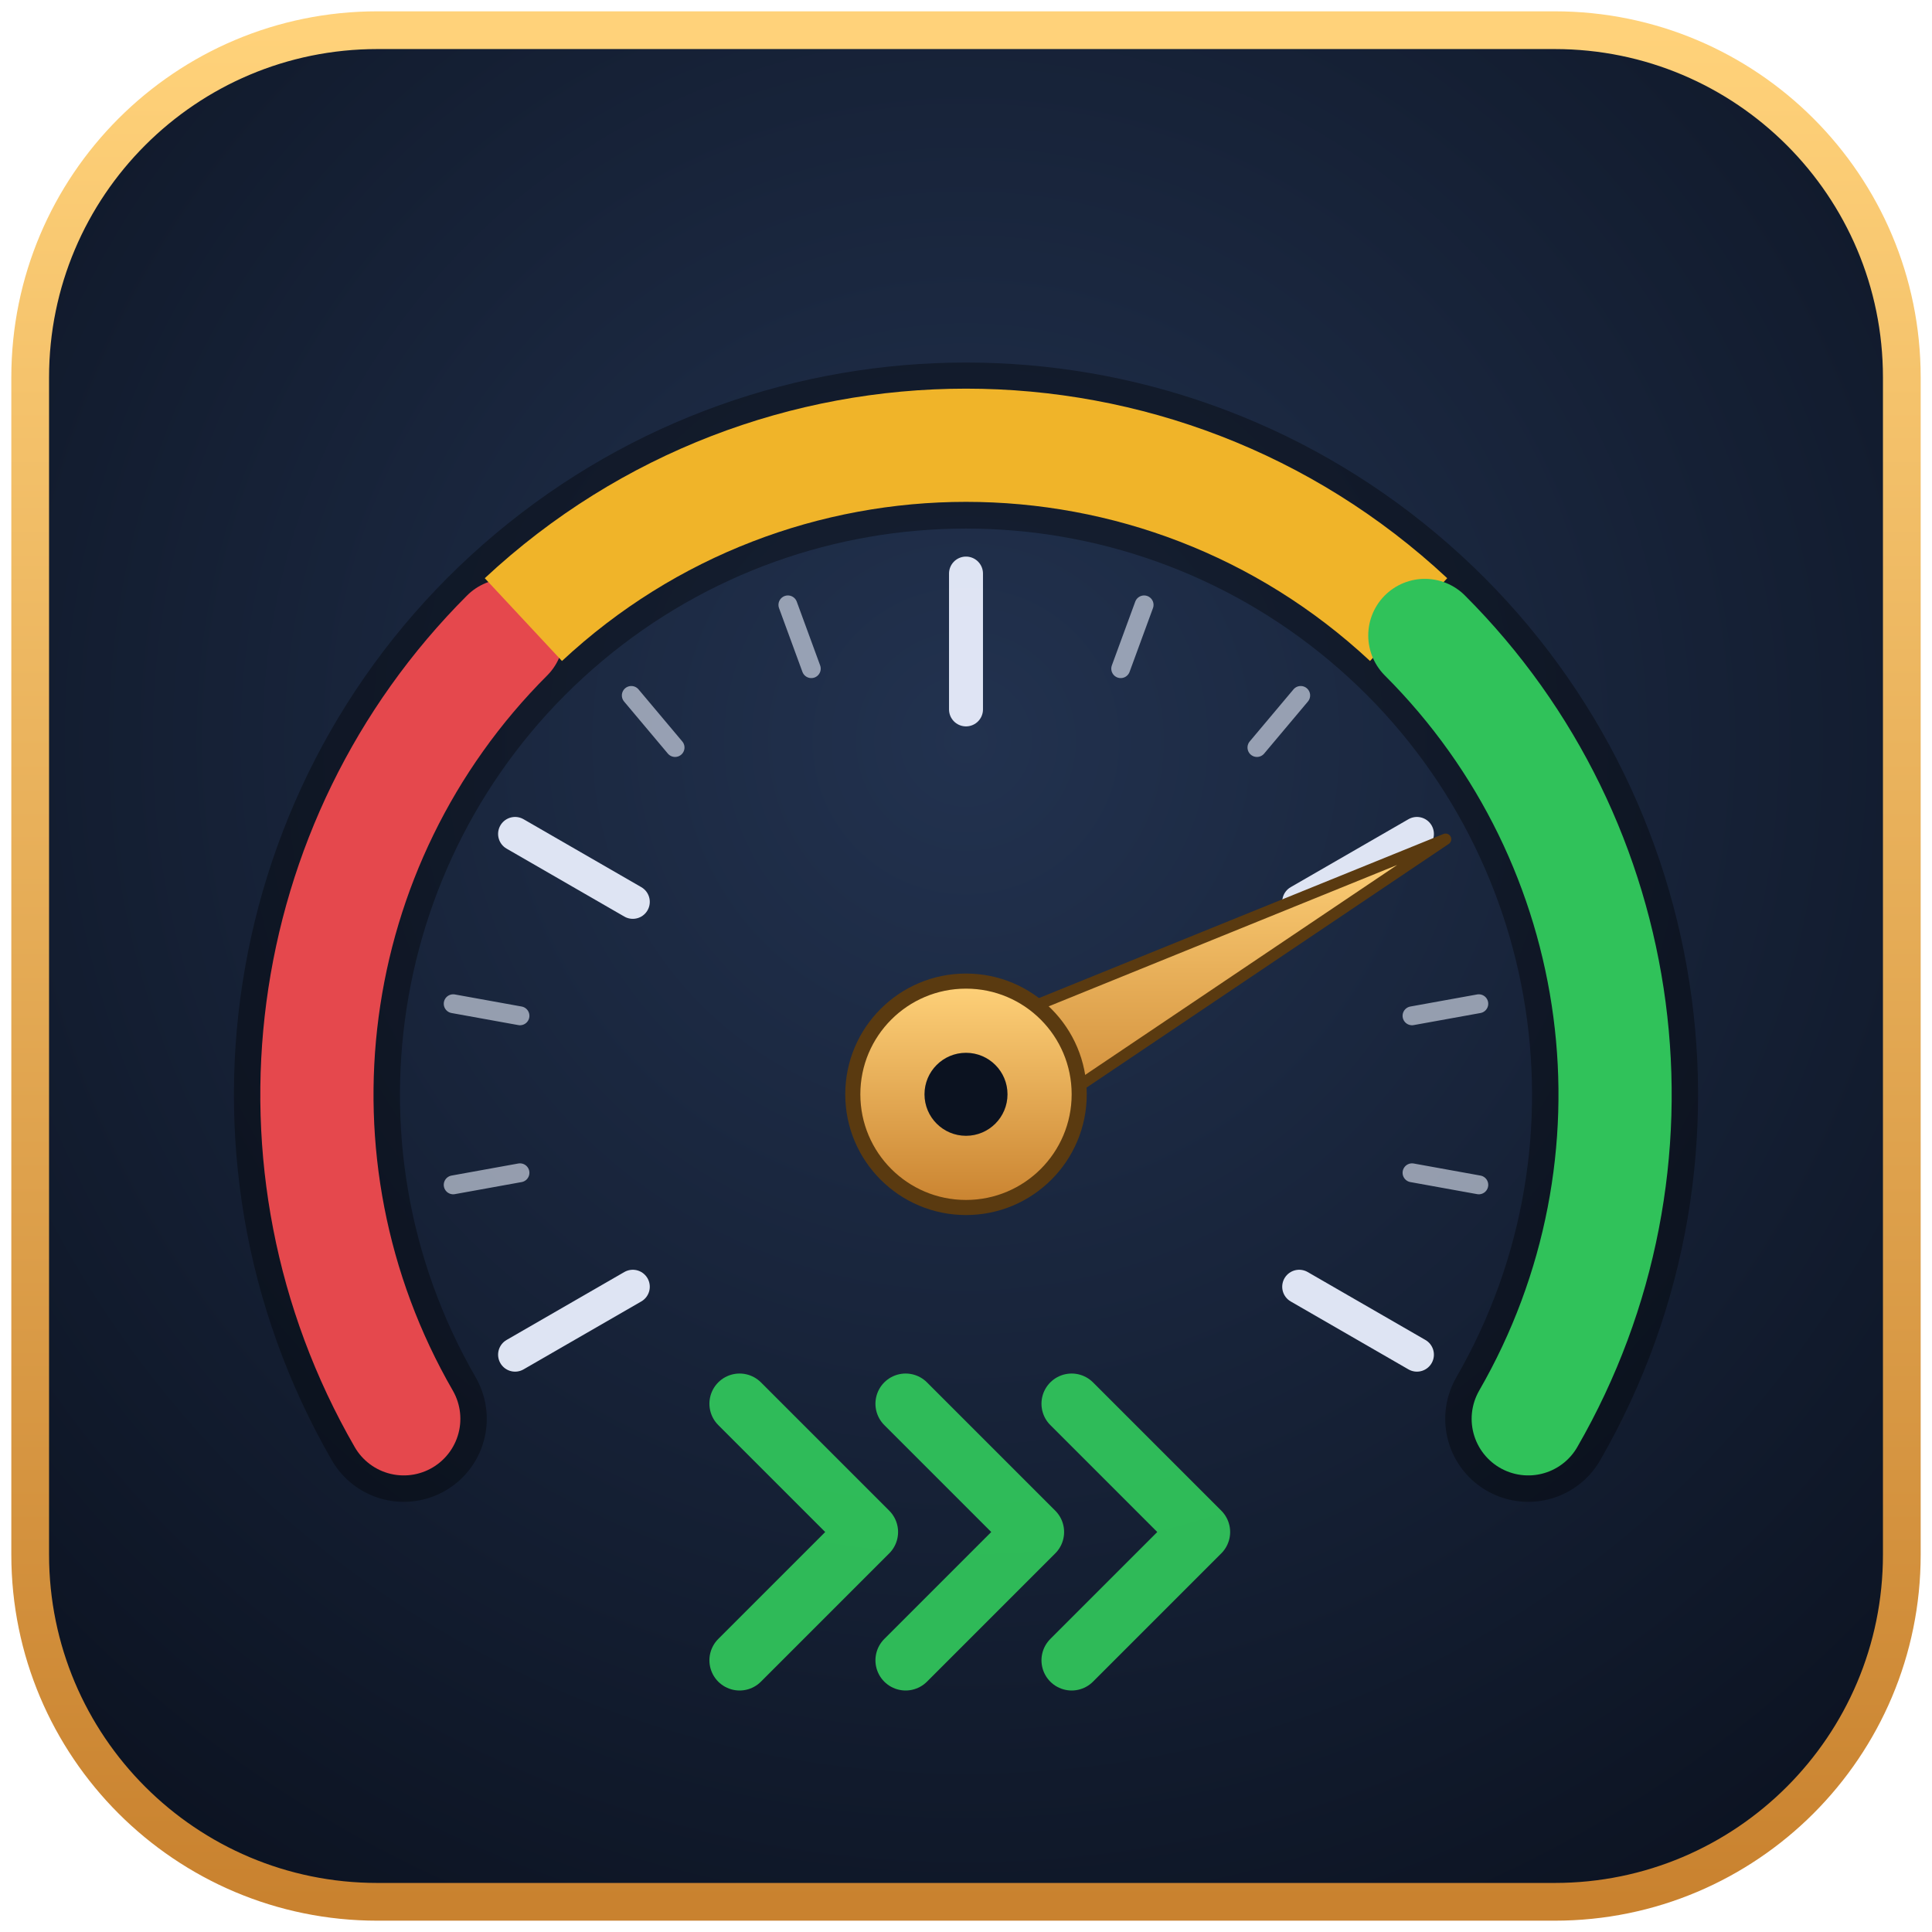
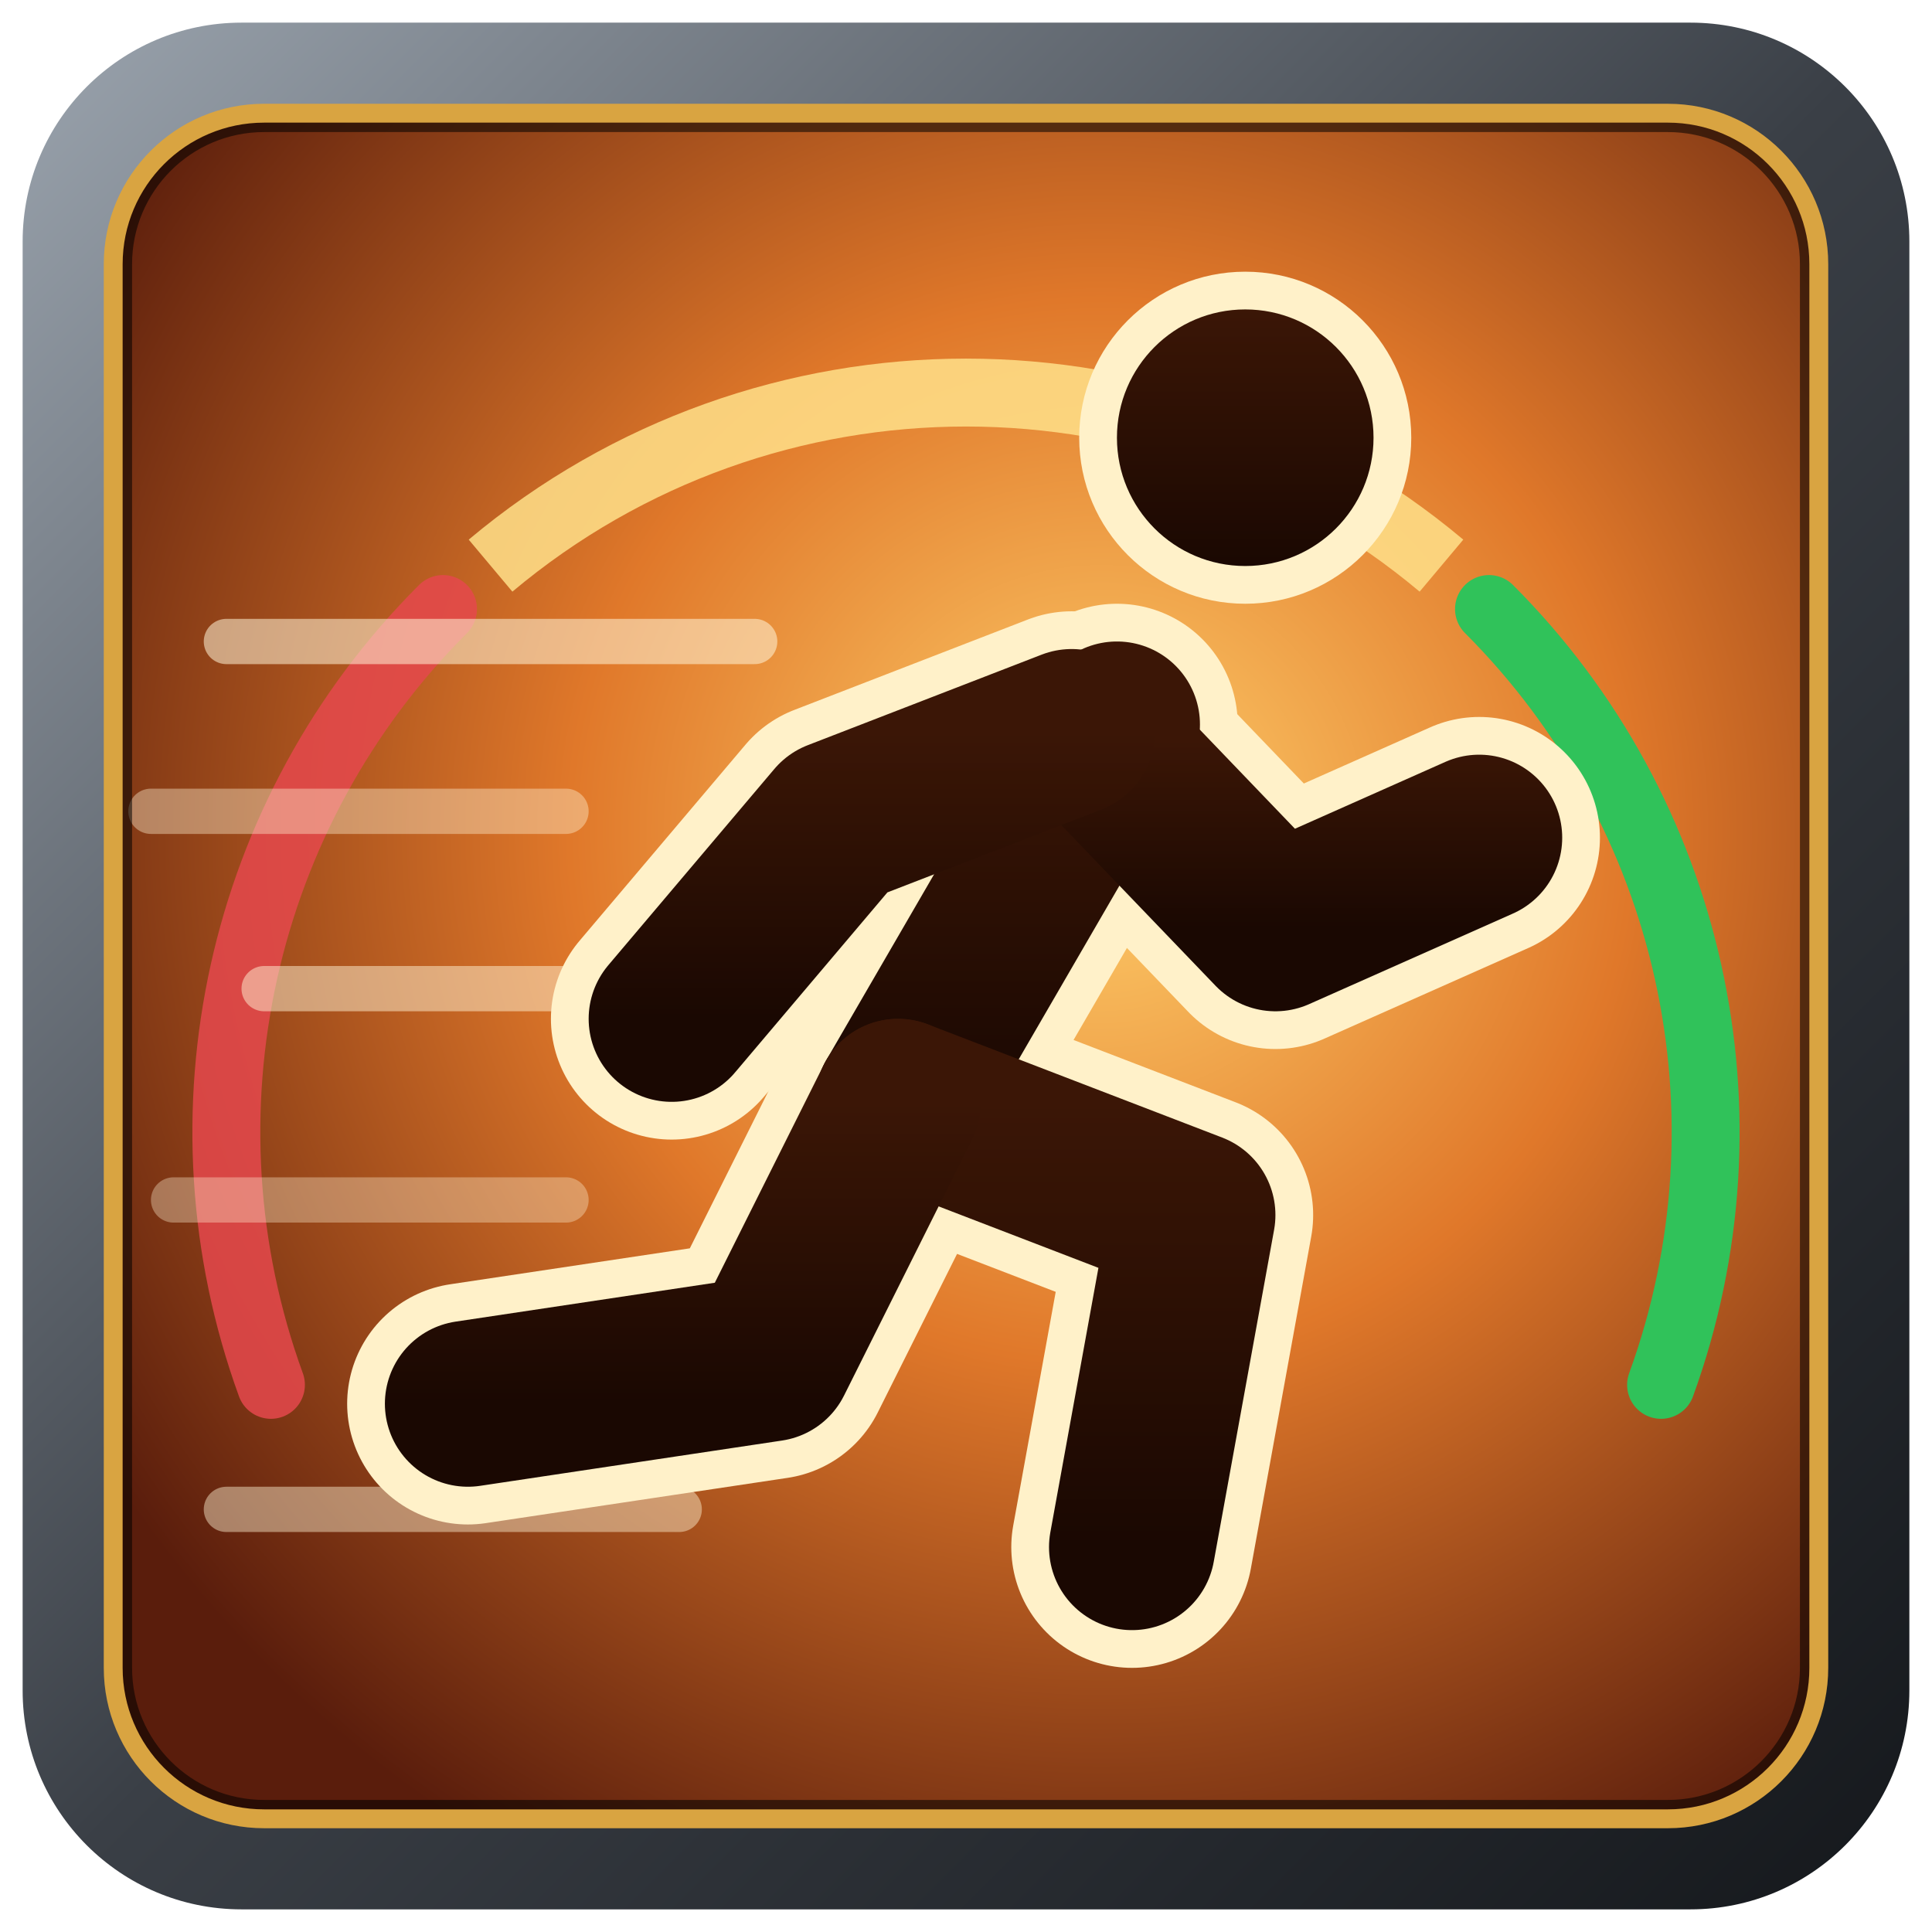
<svg xmlns="http://www.w3.org/2000/svg" viewBox="0 0 512 512" width="512" height="512">
  <defs>
-     <radialGradient id="bg" cx="50%" cy="38%" r="75%">
-       <stop offset="0" stop-color="#22324f" />
-       <stop offset="1" stop-color="#0b1220" />
+     <radialGradient id="bg" cx="58%" cy="42%" r="70%">
+       <stop offset="0" stop-color="#ffcf6b" />
+       <stop offset=".45" stop-color="#e0782a" />
+       <stop offset="1" stop-color="#5a1d0c" />
    </radialGradient>
-     <linearGradient id="gold" x1="0" y1="0" x2="0" y2="1">
-       <stop offset="0" stop-color="#ffd27a" />
-       <stop offset="1" stop-color="#c9822f" />
+     <linearGradient id="frame" x1="0" y1="0" x2="1" y2="1">
+       <stop offset="0" stop-color="#9aa3ad" />
+       <stop offset=".5" stop-color="#3a3f46" />
+       <stop offset="1" stop-color="#15181c" />
    </linearGradient>
+     <linearGradient id="fig" x1="0" y1="0" x2="0" y2="1">
+       <stop offset="0" stop-color="#3b1606" />
+       <stop offset="1" stop-color="#1a0802" />
+     </linearGradient>
+     <clipPath id="inner">
+       <rect x="30" y="30" width="452" height="452" rx="40" />
+     </clipPath>
  </defs>
-   <rect x="8" y="8" width="496" height="496" rx="92" fill="url(#bg)" stroke="url(#gold)" stroke-width="10" />
-   <path d="M107.0 376.0 A172 172 0 1 1 405.0 376.0" fill="none" stroke="#000" stroke-opacity=".35" stroke-width="44" stroke-linecap="round" />
-   <path d="M107.0 376.0 A172 172 0 0 1 134.4 168.4" fill="none" stroke="#e5484d" stroke-width="30" stroke-linecap="round" />
-   <path d="M138.7 164.2 A172 172 0 0 1 373.3 164.2" fill="none" stroke="#f0b429" stroke-width="30" stroke-linecap="butt" />
-   <path d="M377.6 168.4 A172 172 0 0 1 405.0 376.0" fill="none" stroke="#30c25a" stroke-width="30" stroke-linecap="round" />
-   <line x1="136.5" y1="359.0" x2="167.7" y2="341.0" stroke="#e8eefc" stroke-opacity="0.95" stroke-width="9" stroke-linecap="round" />
-   <line x1="120.1" y1="314.0" x2="137.8" y2="310.8" stroke="#e8eefc" stroke-opacity="0.6" stroke-width="5" stroke-linecap="round" />
-   <line x1="120.1" y1="266.0" x2="137.8" y2="269.2" stroke="#e8eefc" stroke-opacity="0.6" stroke-width="5" stroke-linecap="round" />
-   <line x1="136.5" y1="221.0" x2="167.7" y2="239.0" stroke="#e8eefc" stroke-opacity="0.95" stroke-width="9" stroke-linecap="round" />
-   <line x1="167.3" y1="184.3" x2="178.9" y2="198.1" stroke="#e8eefc" stroke-opacity="0.6" stroke-width="5" stroke-linecap="round" />
-   <line x1="208.8" y1="160.3" x2="215.0" y2="177.2" stroke="#e8eefc" stroke-opacity="0.6" stroke-width="5" stroke-linecap="round" />
-   <line x1="256.0" y1="152.0" x2="256.0" y2="188.0" stroke="#e8eefc" stroke-opacity="0.95" stroke-width="9" stroke-linecap="round" />
-   <line x1="303.2" y1="160.3" x2="297.0" y2="177.2" stroke="#e8eefc" stroke-opacity="0.6" stroke-width="5" stroke-linecap="round" />
-   <line x1="344.7" y1="184.3" x2="333.1" y2="198.1" stroke="#e8eefc" stroke-opacity="0.6" stroke-width="5" stroke-linecap="round" />
-   <line x1="375.5" y1="221.0" x2="344.3" y2="239.0" stroke="#e8eefc" stroke-opacity="0.95" stroke-width="9" stroke-linecap="round" />
-   <line x1="391.9" y1="266.0" x2="374.2" y2="269.2" stroke="#e8eefc" stroke-opacity="0.6" stroke-width="5" stroke-linecap="round" />
-   <line x1="391.9" y1="314.0" x2="374.2" y2="310.8" stroke="#e8eefc" stroke-opacity="0.6" stroke-width="5" stroke-linecap="round" />
-   <line x1="375.5" y1="359.0" x2="344.3" y2="341.0" stroke="#e8eefc" stroke-opacity="0.95" stroke-width="9" stroke-linecap="round" />
-   <polygon points="383.1,222.4 249.0,276.8 229.5,304.1 263.0,303.2" fill="url(#gold)" stroke="#5a3a10" stroke-width="3" stroke-linejoin="round" />
-   <circle cx="256" cy="290" r="30" fill="url(#gold)" stroke="#5a3a10" stroke-width="4" />
-   <circle cx="256" cy="290" r="11" fill="#0b1220" />
-   <g opacity=".95">
-     <path d="M196 372 l34 34 l-34 34" fill="none" stroke="#30c25a" stroke-width="16" stroke-linecap="round" stroke-linejoin="round" />
-     <path d="M240 372 l34 34 l-34 34" fill="none" stroke="#30c25a" stroke-width="16" stroke-linecap="round" stroke-linejoin="round" />
-     <path d="M284 372 l34 34 l-34 34" fill="none" stroke="#30c25a" stroke-width="16" stroke-linecap="round" stroke-linejoin="round" />
+   <rect x="6" y="6" width="500" height="500" rx="58" fill="url(#frame)" />
+   <rect x="30" y="30" width="452" height="452" rx="40" fill="url(#bg)" />
+   <g clip-path="url(#inner)">
+     <path d="M71.8 367.0 A196 196 0 0 1 117.4 161.4" fill="none" stroke="#e5484d" stroke-opacity=".85" stroke-width="18" stroke-linecap="round" />
+     <path d="M130.0 149.9 A196 196 0 0 1 382.0 149.9" fill="none" stroke="#ffe08a" stroke-opacity=".85" stroke-width="18" />
+     <path d="M394.6 161.4 A196 196 0 0 1 440.2 367.0" fill="none" stroke="#30c25a" stroke-width="18" stroke-linecap="round" />
+     <line x1="60" y1="170" x2="200" y2="170" stroke="#fff4d6" stroke-opacity="0.55" stroke-width="12" stroke-linecap="round" />
+     <line x1="40" y1="215" x2="150" y2="215" stroke="#fff4d6" stroke-opacity="0.4" stroke-width="12" stroke-linecap="round" />
+     <line x1="70" y1="262" x2="170" y2="262" stroke="#fff4d6" stroke-opacity="0.5" stroke-width="12" stroke-linecap="round" />
+     <line x1="46" y1="318" x2="150" y2="318" stroke="#fff4d6" stroke-opacity="0.35" stroke-width="12" stroke-linecap="round" />
+     <line x1="60" y1="400" x2="180" y2="400" stroke="#fff4d6" stroke-opacity="0.45" stroke-width="12" stroke-linecap="round" />
+     <path d="M296 192 L238 292" fill="none" stroke="#fff1c9" stroke-width="64" stroke-linecap="round" stroke-linejoin="round" />
+     <path d="M290 196 L338 246 L392 222" fill="none" stroke="#fff1c9" stroke-width="64" stroke-linecap="round" stroke-linejoin="round" />
+     <path d="M284 194 L222 218 L178 270" fill="none" stroke="#fff1c9" stroke-width="64" stroke-linecap="round" stroke-linejoin="round" />
+     <path d="M238 292 L316 322 L300 410" fill="none" stroke="#fff1c9" stroke-width="64" stroke-linecap="round" stroke-linejoin="round" />
+     <path d="M238 292 L204 360 L124 372" fill="none" stroke="#fff1c9" stroke-width="64" stroke-linecap="round" stroke-linejoin="round" />
+     <circle cx="330" cy="116" r="44" fill="#fff1c9" />
+     <path d="M296 192 L238 292" fill="none" stroke="url(#fig)" stroke-width="44" stroke-linecap="round" stroke-linejoin="round" />
+     <path d="M290 196 L338 246 L392 222" fill="none" stroke="url(#fig)" stroke-width="44" stroke-linecap="round" stroke-linejoin="round" />
+     <path d="M284 194 L222 218 L178 270" fill="none" stroke="url(#fig)" stroke-width="44" stroke-linecap="round" stroke-linejoin="round" />
+     <path d="M238 292 L316 322 L300 410" fill="none" stroke="url(#fig)" stroke-width="44" stroke-linecap="round" stroke-linejoin="round" />
+     <path d="M238 292 L204 360 L124 372" fill="none" stroke="url(#fig)" stroke-width="44" stroke-linecap="round" stroke-linejoin="round" />
+     <circle cx="330" cy="116" r="34" fill="url(#fig)" />
+     <rect x="30" y="30" width="452" height="452" rx="40" fill="none" stroke="#000" stroke-opacity=".55" stroke-width="10" />
  </g>
+   <rect x="30" y="30" width="452" height="452" rx="40" fill="none" stroke="#d9a441" stroke-width="5" />
</svg>
